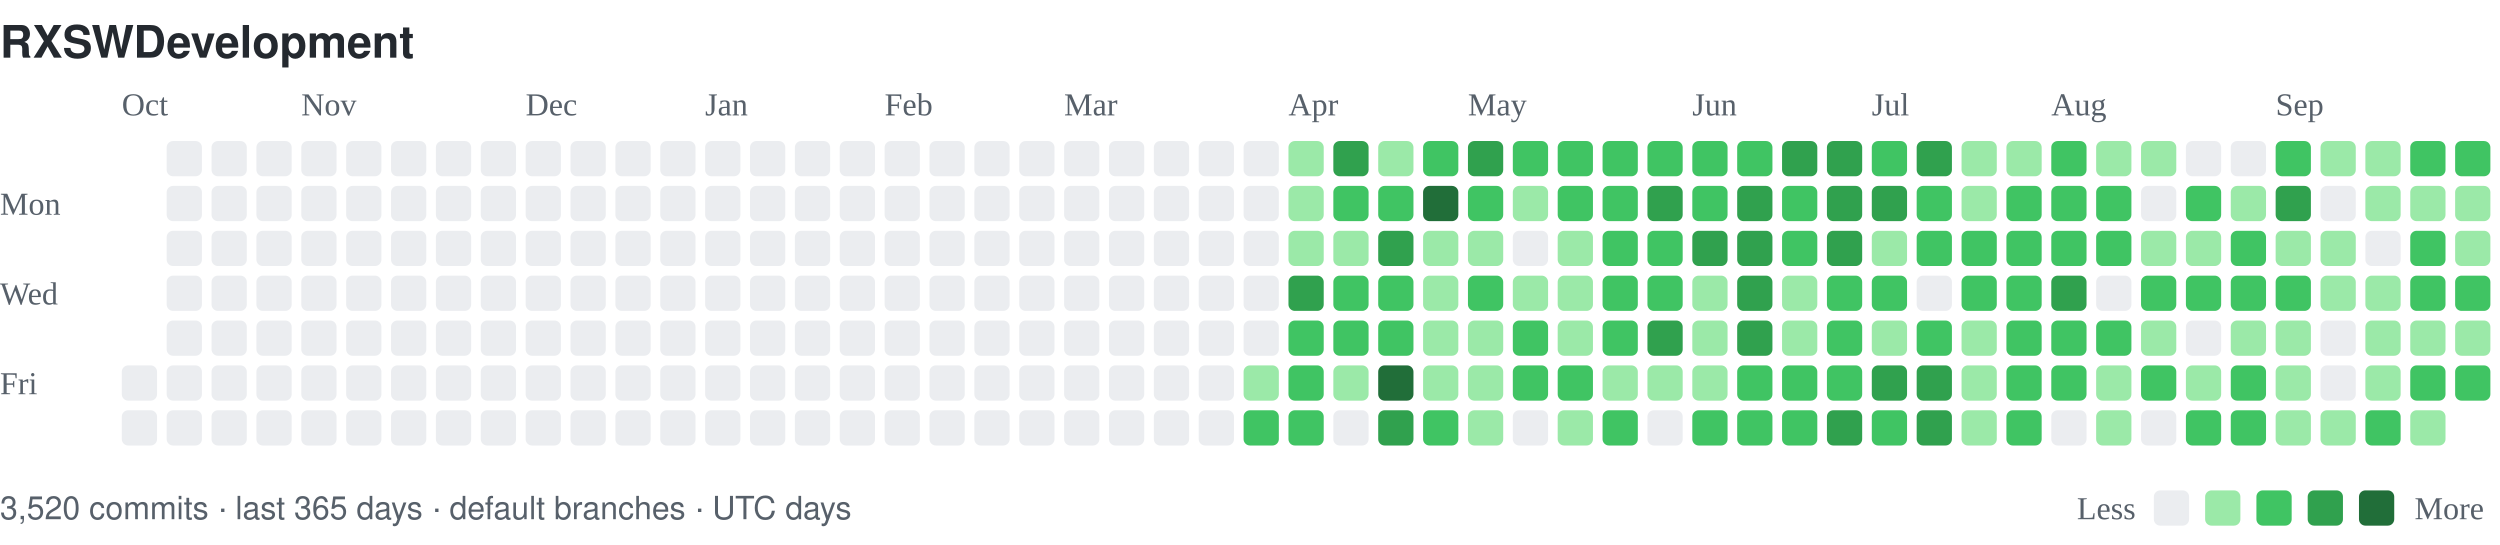
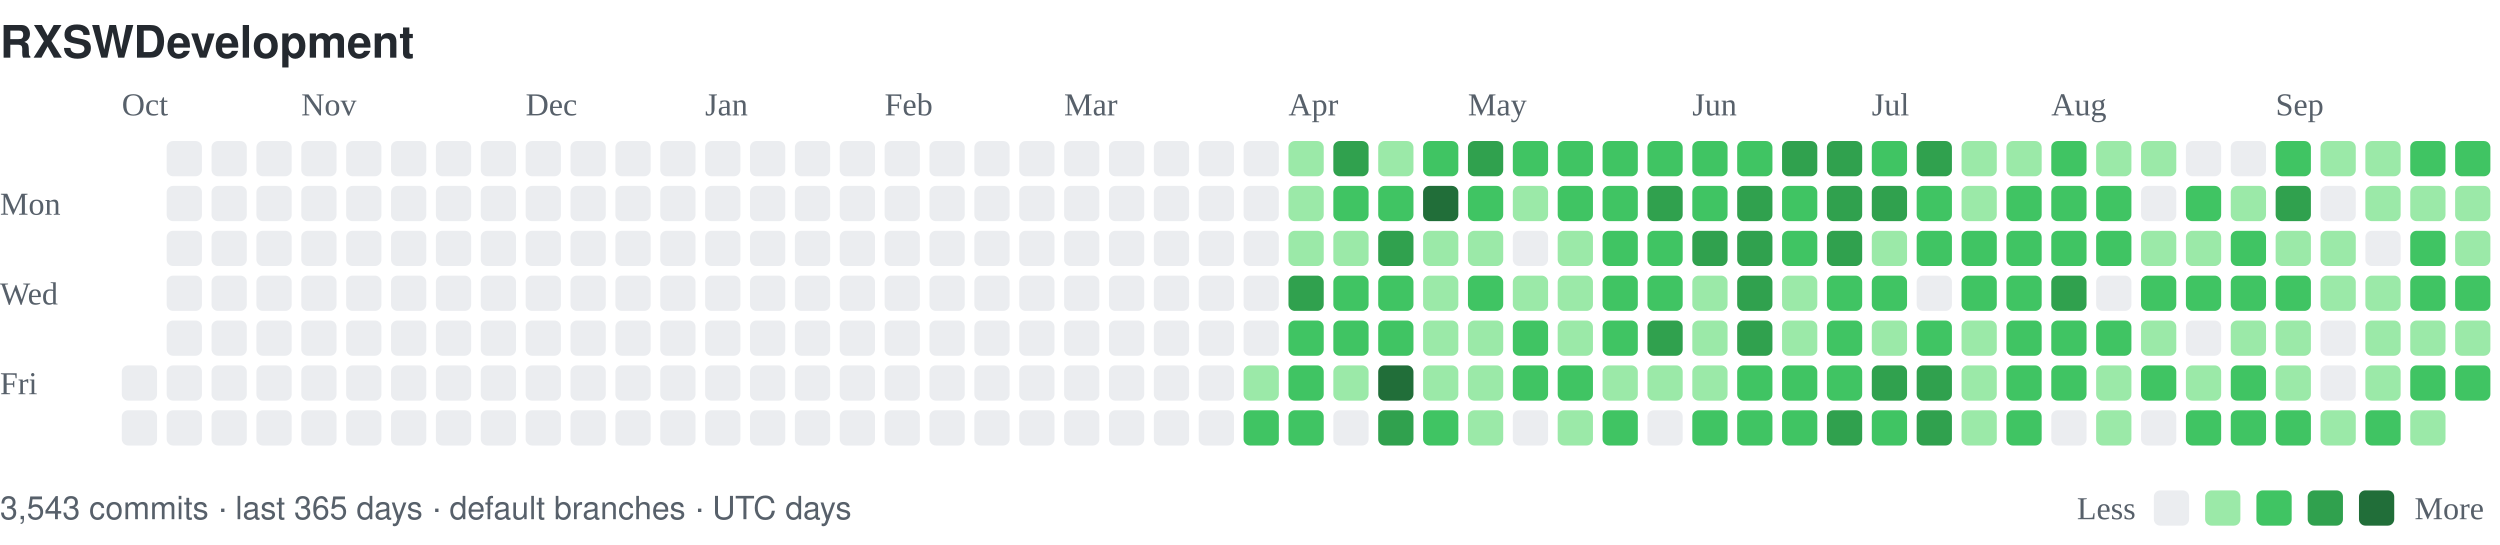
<svg xmlns="http://www.w3.org/2000/svg" width="780" height="170" viewBox="0 0 780 170" role="img">
  <text x="0" y="18" font-size="14" font-weight="600" fill="#24292f" font-family="ui-sans-serif,-apple-system,Segoe UI,Helvetica,Arial,sans-serif">RXSWDevelopment</text>
  <text x="0" y="67" font-size="10" fill="#57606a">Mon</text>
  <text x="0" y="95" font-size="10" fill="#57606a">Wed</text>
  <text x="0" y="123" font-size="10" fill="#57606a">Fri</text>
  <text x="38" y="36" font-size="10" fill="#57606a">Oct</text>
  <rect x="38" y="114" width="11" height="11" rx="2" fill="#ebedf0" />
  <rect x="38" y="128" width="11" height="11" rx="2" fill="#ebedf0" />
  <rect x="52" y="44" width="11" height="11" rx="2" fill="#ebedf0" />
  <rect x="52" y="58" width="11" height="11" rx="2" fill="#ebedf0" />
  <rect x="52" y="72" width="11" height="11" rx="2" fill="#ebedf0" />
  <rect x="52" y="86" width="11" height="11" rx="2" fill="#ebedf0" />
  <rect x="52" y="100" width="11" height="11" rx="2" fill="#ebedf0" />
  <rect x="52" y="114" width="11" height="11" rx="2" fill="#ebedf0" />
  <rect x="52" y="128" width="11" height="11" rx="2" fill="#ebedf0" />
  <rect x="66" y="44" width="11" height="11" rx="2" fill="#ebedf0" />
  <rect x="66" y="58" width="11" height="11" rx="2" fill="#ebedf0" />
  <rect x="66" y="72" width="11" height="11" rx="2" fill="#ebedf0" />
  <rect x="66" y="86" width="11" height="11" rx="2" fill="#ebedf0" />
  <rect x="66" y="100" width="11" height="11" rx="2" fill="#ebedf0" />
  <rect x="66" y="114" width="11" height="11" rx="2" fill="#ebedf0" />
  <rect x="66" y="128" width="11" height="11" rx="2" fill="#ebedf0" />
  <rect x="80" y="44" width="11" height="11" rx="2" fill="#ebedf0" />
  <rect x="80" y="58" width="11" height="11" rx="2" fill="#ebedf0" />
  <rect x="80" y="72" width="11" height="11" rx="2" fill="#ebedf0" />
  <rect x="80" y="86" width="11" height="11" rx="2" fill="#ebedf0" />
  <rect x="80" y="100" width="11" height="11" rx="2" fill="#ebedf0" />
  <rect x="80" y="114" width="11" height="11" rx="2" fill="#ebedf0" />
  <rect x="80" y="128" width="11" height="11" rx="2" fill="#ebedf0" />
  <text x="94" y="36" font-size="10" fill="#57606a">Nov</text>
  <rect x="94" y="44" width="11" height="11" rx="2" fill="#ebedf0" />
  <rect x="94" y="58" width="11" height="11" rx="2" fill="#ebedf0" />
  <rect x="94" y="72" width="11" height="11" rx="2" fill="#ebedf0" />
  <rect x="94" y="86" width="11" height="11" rx="2" fill="#ebedf0" />
  <rect x="94" y="100" width="11" height="11" rx="2" fill="#ebedf0" />
  <rect x="94" y="114" width="11" height="11" rx="2" fill="#ebedf0" />
  <rect x="94" y="128" width="11" height="11" rx="2" fill="#ebedf0" />
  <rect x="108" y="44" width="11" height="11" rx="2" fill="#ebedf0" />
  <rect x="108" y="58" width="11" height="11" rx="2" fill="#ebedf0" />
  <rect x="108" y="72" width="11" height="11" rx="2" fill="#ebedf0" />
  <rect x="108" y="86" width="11" height="11" rx="2" fill="#ebedf0" />
  <rect x="108" y="100" width="11" height="11" rx="2" fill="#ebedf0" />
  <rect x="108" y="114" width="11" height="11" rx="2" fill="#ebedf0" />
  <rect x="108" y="128" width="11" height="11" rx="2" fill="#ebedf0" />
  <rect x="122" y="44" width="11" height="11" rx="2" fill="#ebedf0" />
  <rect x="122" y="58" width="11" height="11" rx="2" fill="#ebedf0" />
  <rect x="122" y="72" width="11" height="11" rx="2" fill="#ebedf0" />
  <rect x="122" y="86" width="11" height="11" rx="2" fill="#ebedf0" />
  <rect x="122" y="100" width="11" height="11" rx="2" fill="#ebedf0" />
  <rect x="122" y="114" width="11" height="11" rx="2" fill="#ebedf0" />
  <rect x="122" y="128" width="11" height="11" rx="2" fill="#ebedf0" />
  <rect x="136" y="44" width="11" height="11" rx="2" fill="#ebedf0" />
  <rect x="136" y="58" width="11" height="11" rx="2" fill="#ebedf0" />
  <rect x="136" y="72" width="11" height="11" rx="2" fill="#ebedf0" />
  <rect x="136" y="86" width="11" height="11" rx="2" fill="#ebedf0" />
  <rect x="136" y="100" width="11" height="11" rx="2" fill="#ebedf0" />
  <rect x="136" y="114" width="11" height="11" rx="2" fill="#ebedf0" />
  <rect x="136" y="128" width="11" height="11" rx="2" fill="#ebedf0" />
  <rect x="150" y="44" width="11" height="11" rx="2" fill="#ebedf0" />
  <rect x="150" y="58" width="11" height="11" rx="2" fill="#ebedf0" />
  <rect x="150" y="72" width="11" height="11" rx="2" fill="#ebedf0" />
  <rect x="150" y="86" width="11" height="11" rx="2" fill="#ebedf0" />
  <rect x="150" y="100" width="11" height="11" rx="2" fill="#ebedf0" />
  <rect x="150" y="114" width="11" height="11" rx="2" fill="#ebedf0" />
  <rect x="150" y="128" width="11" height="11" rx="2" fill="#ebedf0" />
  <text x="164" y="36" font-size="10" fill="#57606a">Dec</text>
  <rect x="164" y="44" width="11" height="11" rx="2" fill="#ebedf0" />
  <rect x="164" y="58" width="11" height="11" rx="2" fill="#ebedf0" />
  <rect x="164" y="72" width="11" height="11" rx="2" fill="#ebedf0" />
  <rect x="164" y="86" width="11" height="11" rx="2" fill="#ebedf0" />
  <rect x="164" y="100" width="11" height="11" rx="2" fill="#ebedf0" />
  <rect x="164" y="114" width="11" height="11" rx="2" fill="#ebedf0" />
  <rect x="164" y="128" width="11" height="11" rx="2" fill="#ebedf0" />
  <rect x="178" y="44" width="11" height="11" rx="2" fill="#ebedf0" />
  <rect x="178" y="58" width="11" height="11" rx="2" fill="#ebedf0" />
  <rect x="178" y="72" width="11" height="11" rx="2" fill="#ebedf0" />
  <rect x="178" y="86" width="11" height="11" rx="2" fill="#ebedf0" />
  <rect x="178" y="100" width="11" height="11" rx="2" fill="#ebedf0" />
  <rect x="178" y="114" width="11" height="11" rx="2" fill="#ebedf0" />
  <rect x="178" y="128" width="11" height="11" rx="2" fill="#ebedf0" />
  <rect x="192" y="44" width="11" height="11" rx="2" fill="#ebedf0" />
  <rect x="192" y="58" width="11" height="11" rx="2" fill="#ebedf0" />
  <rect x="192" y="72" width="11" height="11" rx="2" fill="#ebedf0" />
  <rect x="192" y="86" width="11" height="11" rx="2" fill="#ebedf0" />
  <rect x="192" y="100" width="11" height="11" rx="2" fill="#ebedf0" />
  <rect x="192" y="114" width="11" height="11" rx="2" fill="#ebedf0" />
  <rect x="192" y="128" width="11" height="11" rx="2" fill="#ebedf0" />
  <rect x="206" y="44" width="11" height="11" rx="2" fill="#ebedf0" />
  <rect x="206" y="58" width="11" height="11" rx="2" fill="#ebedf0" />
  <rect x="206" y="72" width="11" height="11" rx="2" fill="#ebedf0" />
  <rect x="206" y="86" width="11" height="11" rx="2" fill="#ebedf0" />
  <rect x="206" y="100" width="11" height="11" rx="2" fill="#ebedf0" />
  <rect x="206" y="114" width="11" height="11" rx="2" fill="#ebedf0" />
  <rect x="206" y="128" width="11" height="11" rx="2" fill="#ebedf0" />
  <text x="220" y="36" font-size="10" fill="#57606a">Jan</text>
  <rect x="220" y="44" width="11" height="11" rx="2" fill="#ebedf0" />
  <rect x="220" y="58" width="11" height="11" rx="2" fill="#ebedf0" />
  <rect x="220" y="72" width="11" height="11" rx="2" fill="#ebedf0" />
  <rect x="220" y="86" width="11" height="11" rx="2" fill="#ebedf0" />
  <rect x="220" y="100" width="11" height="11" rx="2" fill="#ebedf0" />
  <rect x="220" y="114" width="11" height="11" rx="2" fill="#ebedf0" />
  <rect x="220" y="128" width="11" height="11" rx="2" fill="#ebedf0" />
  <rect x="234" y="44" width="11" height="11" rx="2" fill="#ebedf0" />
  <rect x="234" y="58" width="11" height="11" rx="2" fill="#ebedf0" />
  <rect x="234" y="72" width="11" height="11" rx="2" fill="#ebedf0" />
  <rect x="234" y="86" width="11" height="11" rx="2" fill="#ebedf0" />
  <rect x="234" y="100" width="11" height="11" rx="2" fill="#ebedf0" />
  <rect x="234" y="114" width="11" height="11" rx="2" fill="#ebedf0" />
  <rect x="234" y="128" width="11" height="11" rx="2" fill="#ebedf0" />
  <rect x="248" y="44" width="11" height="11" rx="2" fill="#ebedf0" />
  <rect x="248" y="58" width="11" height="11" rx="2" fill="#ebedf0" />
  <rect x="248" y="72" width="11" height="11" rx="2" fill="#ebedf0" />
  <rect x="248" y="86" width="11" height="11" rx="2" fill="#ebedf0" />
  <rect x="248" y="100" width="11" height="11" rx="2" fill="#ebedf0" />
  <rect x="248" y="114" width="11" height="11" rx="2" fill="#ebedf0" />
  <rect x="248" y="128" width="11" height="11" rx="2" fill="#ebedf0" />
  <rect x="262" y="44" width="11" height="11" rx="2" fill="#ebedf0" />
  <rect x="262" y="58" width="11" height="11" rx="2" fill="#ebedf0" />
  <rect x="262" y="72" width="11" height="11" rx="2" fill="#ebedf0" />
  <rect x="262" y="86" width="11" height="11" rx="2" fill="#ebedf0" />
  <rect x="262" y="100" width="11" height="11" rx="2" fill="#ebedf0" />
  <rect x="262" y="114" width="11" height="11" rx="2" fill="#ebedf0" />
  <rect x="262" y="128" width="11" height="11" rx="2" fill="#ebedf0" />
  <text x="276" y="36" font-size="10" fill="#57606a">Feb</text>
  <rect x="276" y="44" width="11" height="11" rx="2" fill="#ebedf0" />
  <rect x="276" y="58" width="11" height="11" rx="2" fill="#ebedf0" />
  <rect x="276" y="72" width="11" height="11" rx="2" fill="#ebedf0" />
  <rect x="276" y="86" width="11" height="11" rx="2" fill="#ebedf0" />
  <rect x="276" y="100" width="11" height="11" rx="2" fill="#ebedf0" />
  <rect x="276" y="114" width="11" height="11" rx="2" fill="#ebedf0" />
  <rect x="276" y="128" width="11" height="11" rx="2" fill="#ebedf0" />
  <rect x="290" y="44" width="11" height="11" rx="2" fill="#ebedf0" />
  <rect x="290" y="58" width="11" height="11" rx="2" fill="#ebedf0" />
  <rect x="290" y="72" width="11" height="11" rx="2" fill="#ebedf0" />
  <rect x="290" y="86" width="11" height="11" rx="2" fill="#ebedf0" />
  <rect x="290" y="100" width="11" height="11" rx="2" fill="#ebedf0" />
  <rect x="290" y="114" width="11" height="11" rx="2" fill="#ebedf0" />
  <rect x="290" y="128" width="11" height="11" rx="2" fill="#ebedf0" />
  <rect x="304" y="44" width="11" height="11" rx="2" fill="#ebedf0" />
  <rect x="304" y="58" width="11" height="11" rx="2" fill="#ebedf0" />
  <rect x="304" y="72" width="11" height="11" rx="2" fill="#ebedf0" />
  <rect x="304" y="86" width="11" height="11" rx="2" fill="#ebedf0" />
  <rect x="304" y="100" width="11" height="11" rx="2" fill="#ebedf0" />
  <rect x="304" y="114" width="11" height="11" rx="2" fill="#ebedf0" />
  <rect x="304" y="128" width="11" height="11" rx="2" fill="#ebedf0" />
  <rect x="318" y="44" width="11" height="11" rx="2" fill="#ebedf0" />
  <rect x="318" y="58" width="11" height="11" rx="2" fill="#ebedf0" />
  <rect x="318" y="72" width="11" height="11" rx="2" fill="#ebedf0" />
  <rect x="318" y="86" width="11" height="11" rx="2" fill="#ebedf0" />
  <rect x="318" y="100" width="11" height="11" rx="2" fill="#ebedf0" />
  <rect x="318" y="114" width="11" height="11" rx="2" fill="#ebedf0" />
  <rect x="318" y="128" width="11" height="11" rx="2" fill="#ebedf0" />
  <text x="332" y="36" font-size="10" fill="#57606a">Mar</text>
  <rect x="332" y="44" width="11" height="11" rx="2" fill="#ebedf0" />
  <rect x="332" y="58" width="11" height="11" rx="2" fill="#ebedf0" />
  <rect x="332" y="72" width="11" height="11" rx="2" fill="#ebedf0" />
  <rect x="332" y="86" width="11" height="11" rx="2" fill="#ebedf0" />
  <rect x="332" y="100" width="11" height="11" rx="2" fill="#ebedf0" />
  <rect x="332" y="114" width="11" height="11" rx="2" fill="#ebedf0" />
  <rect x="332" y="128" width="11" height="11" rx="2" fill="#ebedf0" />
  <rect x="346" y="44" width="11" height="11" rx="2" fill="#ebedf0" />
  <rect x="346" y="58" width="11" height="11" rx="2" fill="#ebedf0" />
  <rect x="346" y="72" width="11" height="11" rx="2" fill="#ebedf0" />
  <rect x="346" y="86" width="11" height="11" rx="2" fill="#ebedf0" />
  <rect x="346" y="100" width="11" height="11" rx="2" fill="#ebedf0" />
  <rect x="346" y="114" width="11" height="11" rx="2" fill="#ebedf0" />
  <rect x="346" y="128" width="11" height="11" rx="2" fill="#ebedf0" />
  <rect x="360" y="44" width="11" height="11" rx="2" fill="#ebedf0" />
  <rect x="360" y="58" width="11" height="11" rx="2" fill="#ebedf0" />
  <rect x="360" y="72" width="11" height="11" rx="2" fill="#ebedf0" />
  <rect x="360" y="86" width="11" height="11" rx="2" fill="#ebedf0" />
  <rect x="360" y="100" width="11" height="11" rx="2" fill="#ebedf0" />
  <rect x="360" y="114" width="11" height="11" rx="2" fill="#ebedf0" />
  <rect x="360" y="128" width="11" height="11" rx="2" fill="#ebedf0" />
  <rect x="374" y="44" width="11" height="11" rx="2" fill="#ebedf0" />
  <rect x="374" y="58" width="11" height="11" rx="2" fill="#ebedf0" />
  <rect x="374" y="72" width="11" height="11" rx="2" fill="#ebedf0" />
  <rect x="374" y="86" width="11" height="11" rx="2" fill="#ebedf0" />
  <rect x="374" y="100" width="11" height="11" rx="2" fill="#ebedf0" />
  <rect x="374" y="114" width="11" height="11" rx="2" fill="#ebedf0" />
  <rect x="374" y="128" width="11" height="11" rx="2" fill="#ebedf0" />
  <rect x="388" y="44" width="11" height="11" rx="2" fill="#ebedf0" />
  <rect x="388" y="58" width="11" height="11" rx="2" fill="#ebedf0" />
  <rect x="388" y="72" width="11" height="11" rx="2" fill="#ebedf0" />
  <rect x="388" y="86" width="11" height="11" rx="2" fill="#ebedf0" />
  <rect x="388" y="100" width="11" height="11" rx="2" fill="#ebedf0" />
  <rect x="388" y="114" width="11" height="11" rx="2" fill="#9be9a8" />
  <rect x="388" y="128" width="11" height="11" rx="2" fill="#40c463" />
  <text x="402" y="36" font-size="10" fill="#57606a">Apr</text>
  <rect x="402" y="44" width="11" height="11" rx="2" fill="#9be9a8" />
  <rect x="402" y="58" width="11" height="11" rx="2" fill="#9be9a8" />
  <rect x="402" y="72" width="11" height="11" rx="2" fill="#9be9a8" />
  <rect x="402" y="86" width="11" height="11" rx="2" fill="#30a14e" />
  <rect x="402" y="100" width="11" height="11" rx="2" fill="#40c463" />
  <rect x="402" y="114" width="11" height="11" rx="2" fill="#40c463" />
  <rect x="402" y="128" width="11" height="11" rx="2" fill="#40c463" />
  <rect x="416" y="44" width="11" height="11" rx="2" fill="#30a14e" />
  <rect x="416" y="58" width="11" height="11" rx="2" fill="#40c463" />
  <rect x="416" y="72" width="11" height="11" rx="2" fill="#9be9a8" />
  <rect x="416" y="86" width="11" height="11" rx="2" fill="#40c463" />
  <rect x="416" y="100" width="11" height="11" rx="2" fill="#40c463" />
  <rect x="416" y="114" width="11" height="11" rx="2" fill="#9be9a8" />
  <rect x="416" y="128" width="11" height="11" rx="2" fill="#ebedf0" />
  <rect x="430" y="44" width="11" height="11" rx="2" fill="#9be9a8" />
  <rect x="430" y="58" width="11" height="11" rx="2" fill="#40c463" />
  <rect x="430" y="72" width="11" height="11" rx="2" fill="#30a14e" />
  <rect x="430" y="86" width="11" height="11" rx="2" fill="#40c463" />
  <rect x="430" y="100" width="11" height="11" rx="2" fill="#40c463" />
  <rect x="430" y="114" width="11" height="11" rx="2" fill="#216e39" />
  <rect x="430" y="128" width="11" height="11" rx="2" fill="#30a14e" />
  <rect x="444" y="44" width="11" height="11" rx="2" fill="#40c463" />
  <rect x="444" y="58" width="11" height="11" rx="2" fill="#216e39" />
  <rect x="444" y="72" width="11" height="11" rx="2" fill="#9be9a8" />
  <rect x="444" y="86" width="11" height="11" rx="2" fill="#9be9a8" />
  <rect x="444" y="100" width="11" height="11" rx="2" fill="#9be9a8" />
  <rect x="444" y="114" width="11" height="11" rx="2" fill="#9be9a8" />
  <rect x="444" y="128" width="11" height="11" rx="2" fill="#40c463" />
  <text x="458" y="36" font-size="10" fill="#57606a">May</text>
  <rect x="458" y="44" width="11" height="11" rx="2" fill="#30a14e" />
  <rect x="458" y="58" width="11" height="11" rx="2" fill="#40c463" />
  <rect x="458" y="72" width="11" height="11" rx="2" fill="#9be9a8" />
  <rect x="458" y="86" width="11" height="11" rx="2" fill="#40c463" />
  <rect x="458" y="100" width="11" height="11" rx="2" fill="#9be9a8" />
  <rect x="458" y="114" width="11" height="11" rx="2" fill="#9be9a8" />
  <rect x="458" y="128" width="11" height="11" rx="2" fill="#9be9a8" />
  <rect x="472" y="44" width="11" height="11" rx="2" fill="#40c463" />
  <rect x="472" y="58" width="11" height="11" rx="2" fill="#9be9a8" />
  <rect x="472" y="72" width="11" height="11" rx="2" fill="#ebedf0" />
  <rect x="472" y="86" width="11" height="11" rx="2" fill="#9be9a8" />
  <rect x="472" y="100" width="11" height="11" rx="2" fill="#40c463" />
  <rect x="472" y="114" width="11" height="11" rx="2" fill="#40c463" />
  <rect x="472" y="128" width="11" height="11" rx="2" fill="#ebedf0" />
  <rect x="486" y="44" width="11" height="11" rx="2" fill="#40c463" />
  <rect x="486" y="58" width="11" height="11" rx="2" fill="#40c463" />
  <rect x="486" y="72" width="11" height="11" rx="2" fill="#9be9a8" />
  <rect x="486" y="86" width="11" height="11" rx="2" fill="#9be9a8" />
  <rect x="486" y="100" width="11" height="11" rx="2" fill="#9be9a8" />
  <rect x="486" y="114" width="11" height="11" rx="2" fill="#40c463" />
  <rect x="486" y="128" width="11" height="11" rx="2" fill="#9be9a8" />
  <rect x="500" y="44" width="11" height="11" rx="2" fill="#40c463" />
  <rect x="500" y="58" width="11" height="11" rx="2" fill="#40c463" />
  <rect x="500" y="72" width="11" height="11" rx="2" fill="#40c463" />
  <rect x="500" y="86" width="11" height="11" rx="2" fill="#40c463" />
  <rect x="500" y="100" width="11" height="11" rx="2" fill="#40c463" />
  <rect x="500" y="114" width="11" height="11" rx="2" fill="#9be9a8" />
  <rect x="500" y="128" width="11" height="11" rx="2" fill="#40c463" />
  <rect x="514" y="44" width="11" height="11" rx="2" fill="#40c463" />
  <rect x="514" y="58" width="11" height="11" rx="2" fill="#30a14e" />
  <rect x="514" y="72" width="11" height="11" rx="2" fill="#40c463" />
  <rect x="514" y="86" width="11" height="11" rx="2" fill="#40c463" />
  <rect x="514" y="100" width="11" height="11" rx="2" fill="#30a14e" />
  <rect x="514" y="114" width="11" height="11" rx="2" fill="#9be9a8" />
  <rect x="514" y="128" width="11" height="11" rx="2" fill="#ebedf0" />
  <text x="528" y="36" font-size="10" fill="#57606a">Jun</text>
  <rect x="528" y="44" width="11" height="11" rx="2" fill="#40c463" />
  <rect x="528" y="58" width="11" height="11" rx="2" fill="#40c463" />
  <rect x="528" y="72" width="11" height="11" rx="2" fill="#30a14e" />
  <rect x="528" y="86" width="11" height="11" rx="2" fill="#9be9a8" />
  <rect x="528" y="100" width="11" height="11" rx="2" fill="#9be9a8" />
  <rect x="528" y="114" width="11" height="11" rx="2" fill="#9be9a8" />
  <rect x="528" y="128" width="11" height="11" rx="2" fill="#40c463" />
  <rect x="542" y="44" width="11" height="11" rx="2" fill="#40c463" />
  <rect x="542" y="58" width="11" height="11" rx="2" fill="#30a14e" />
  <rect x="542" y="72" width="11" height="11" rx="2" fill="#30a14e" />
  <rect x="542" y="86" width="11" height="11" rx="2" fill="#30a14e" />
  <rect x="542" y="100" width="11" height="11" rx="2" fill="#30a14e" />
  <rect x="542" y="114" width="11" height="11" rx="2" fill="#40c463" />
  <rect x="542" y="128" width="11" height="11" rx="2" fill="#40c463" />
  <rect x="556" y="44" width="11" height="11" rx="2" fill="#30a14e" />
  <rect x="556" y="58" width="11" height="11" rx="2" fill="#40c463" />
  <rect x="556" y="72" width="11" height="11" rx="2" fill="#40c463" />
  <rect x="556" y="86" width="11" height="11" rx="2" fill="#9be9a8" />
  <rect x="556" y="100" width="11" height="11" rx="2" fill="#9be9a8" />
  <rect x="556" y="114" width="11" height="11" rx="2" fill="#40c463" />
  <rect x="556" y="128" width="11" height="11" rx="2" fill="#40c463" />
  <rect x="570" y="44" width="11" height="11" rx="2" fill="#30a14e" />
  <rect x="570" y="58" width="11" height="11" rx="2" fill="#30a14e" />
  <rect x="570" y="72" width="11" height="11" rx="2" fill="#30a14e" />
  <rect x="570" y="86" width="11" height="11" rx="2" fill="#40c463" />
  <rect x="570" y="100" width="11" height="11" rx="2" fill="#40c463" />
  <rect x="570" y="114" width="11" height="11" rx="2" fill="#40c463" />
  <rect x="570" y="128" width="11" height="11" rx="2" fill="#30a14e" />
  <text x="584" y="36" font-size="10" fill="#57606a">Jul</text>
  <rect x="584" y="44" width="11" height="11" rx="2" fill="#40c463" />
  <rect x="584" y="58" width="11" height="11" rx="2" fill="#30a14e" />
  <rect x="584" y="72" width="11" height="11" rx="2" fill="#9be9a8" />
  <rect x="584" y="86" width="11" height="11" rx="2" fill="#40c463" />
  <rect x="584" y="100" width="11" height="11" rx="2" fill="#9be9a8" />
  <rect x="584" y="114" width="11" height="11" rx="2" fill="#30a14e" />
  <rect x="584" y="128" width="11" height="11" rx="2" fill="#40c463" />
  <rect x="598" y="44" width="11" height="11" rx="2" fill="#30a14e" />
  <rect x="598" y="58" width="11" height="11" rx="2" fill="#40c463" />
  <rect x="598" y="72" width="11" height="11" rx="2" fill="#40c463" />
  <rect x="598" y="86" width="11" height="11" rx="2" fill="#ebedf0" />
  <rect x="598" y="100" width="11" height="11" rx="2" fill="#40c463" />
  <rect x="598" y="114" width="11" height="11" rx="2" fill="#30a14e" />
  <rect x="598" y="128" width="11" height="11" rx="2" fill="#30a14e" />
  <rect x="612" y="44" width="11" height="11" rx="2" fill="#9be9a8" />
  <rect x="612" y="58" width="11" height="11" rx="2" fill="#9be9a8" />
  <rect x="612" y="72" width="11" height="11" rx="2" fill="#40c463" />
  <rect x="612" y="86" width="11" height="11" rx="2" fill="#40c463" />
  <rect x="612" y="100" width="11" height="11" rx="2" fill="#9be9a8" />
  <rect x="612" y="114" width="11" height="11" rx="2" fill="#9be9a8" />
  <rect x="612" y="128" width="11" height="11" rx="2" fill="#9be9a8" />
  <rect x="626" y="44" width="11" height="11" rx="2" fill="#9be9a8" />
  <rect x="626" y="58" width="11" height="11" rx="2" fill="#40c463" />
  <rect x="626" y="72" width="11" height="11" rx="2" fill="#40c463" />
  <rect x="626" y="86" width="11" height="11" rx="2" fill="#40c463" />
  <rect x="626" y="100" width="11" height="11" rx="2" fill="#40c463" />
  <rect x="626" y="114" width="11" height="11" rx="2" fill="#40c463" />
  <rect x="626" y="128" width="11" height="11" rx="2" fill="#40c463" />
  <text x="640" y="36" font-size="10" fill="#57606a">Aug</text>
  <rect x="640" y="44" width="11" height="11" rx="2" fill="#40c463" />
  <rect x="640" y="58" width="11" height="11" rx="2" fill="#40c463" />
  <rect x="640" y="72" width="11" height="11" rx="2" fill="#40c463" />
  <rect x="640" y="86" width="11" height="11" rx="2" fill="#30a14e" />
  <rect x="640" y="100" width="11" height="11" rx="2" fill="#40c463" />
  <rect x="640" y="114" width="11" height="11" rx="2" fill="#40c463" />
  <rect x="640" y="128" width="11" height="11" rx="2" fill="#ebedf0" />
  <rect x="654" y="44" width="11" height="11" rx="2" fill="#9be9a8" />
  <rect x="654" y="58" width="11" height="11" rx="2" fill="#40c463" />
  <rect x="654" y="72" width="11" height="11" rx="2" fill="#40c463" />
  <rect x="654" y="86" width="11" height="11" rx="2" fill="#ebedf0" />
  <rect x="654" y="100" width="11" height="11" rx="2" fill="#40c463" />
  <rect x="654" y="114" width="11" height="11" rx="2" fill="#9be9a8" />
  <rect x="654" y="128" width="11" height="11" rx="2" fill="#9be9a8" />
  <rect x="668" y="44" width="11" height="11" rx="2" fill="#9be9a8" />
  <rect x="668" y="58" width="11" height="11" rx="2" fill="#ebedf0" />
  <rect x="668" y="72" width="11" height="11" rx="2" fill="#9be9a8" />
  <rect x="668" y="86" width="11" height="11" rx="2" fill="#40c463" />
  <rect x="668" y="100" width="11" height="11" rx="2" fill="#9be9a8" />
  <rect x="668" y="114" width="11" height="11" rx="2" fill="#40c463" />
  <rect x="668" y="128" width="11" height="11" rx="2" fill="#ebedf0" />
  <rect x="682" y="44" width="11" height="11" rx="2" fill="#ebedf0" />
  <rect x="682" y="58" width="11" height="11" rx="2" fill="#40c463" />
  <rect x="682" y="72" width="11" height="11" rx="2" fill="#9be9a8" />
  <rect x="682" y="86" width="11" height="11" rx="2" fill="#40c463" />
  <rect x="682" y="100" width="11" height="11" rx="2" fill="#ebedf0" />
  <rect x="682" y="114" width="11" height="11" rx="2" fill="#9be9a8" />
  <rect x="682" y="128" width="11" height="11" rx="2" fill="#40c463" />
  <rect x="696" y="44" width="11" height="11" rx="2" fill="#ebedf0" />
  <rect x="696" y="58" width="11" height="11" rx="2" fill="#9be9a8" />
  <rect x="696" y="72" width="11" height="11" rx="2" fill="#40c463" />
  <rect x="696" y="86" width="11" height="11" rx="2" fill="#40c463" />
  <rect x="696" y="100" width="11" height="11" rx="2" fill="#9be9a8" />
  <rect x="696" y="114" width="11" height="11" rx="2" fill="#40c463" />
  <rect x="696" y="128" width="11" height="11" rx="2" fill="#40c463" />
  <text x="710" y="36" font-size="10" fill="#57606a">Sep</text>
  <rect x="710" y="44" width="11" height="11" rx="2" fill="#40c463" />
  <rect x="710" y="58" width="11" height="11" rx="2" fill="#30a14e" />
  <rect x="710" y="72" width="11" height="11" rx="2" fill="#9be9a8" />
  <rect x="710" y="86" width="11" height="11" rx="2" fill="#40c463" />
  <rect x="710" y="100" width="11" height="11" rx="2" fill="#9be9a8" />
  <rect x="710" y="114" width="11" height="11" rx="2" fill="#9be9a8" />
-   <rect x="710" y="128" width="11" height="11" rx="2" fill="#9be9a8" />
+   <rect x="710" y="128" width="11" height="11" rx="2" fill="#40c463" />
  <rect x="724" y="44" width="11" height="11" rx="2" fill="#9be9a8" />
  <rect x="724" y="58" width="11" height="11" rx="2" fill="#ebedf0" />
  <rect x="724" y="72" width="11" height="11" rx="2" fill="#9be9a8" />
  <rect x="724" y="86" width="11" height="11" rx="2" fill="#9be9a8" />
  <rect x="724" y="100" width="11" height="11" rx="2" fill="#ebedf0" />
  <rect x="724" y="114" width="11" height="11" rx="2" fill="#ebedf0" />
  <rect x="724" y="128" width="11" height="11" rx="2" fill="#9be9a8" />
  <rect x="738" y="44" width="11" height="11" rx="2" fill="#9be9a8" />
  <rect x="738" y="58" width="11" height="11" rx="2" fill="#9be9a8" />
  <rect x="738" y="72" width="11" height="11" rx="2" fill="#ebedf0" />
  <rect x="738" y="86" width="11" height="11" rx="2" fill="#9be9a8" />
  <rect x="738" y="100" width="11" height="11" rx="2" fill="#9be9a8" />
  <rect x="738" y="114" width="11" height="11" rx="2" fill="#9be9a8" />
  <rect x="738" y="128" width="11" height="11" rx="2" fill="#40c463" />
  <rect x="752" y="44" width="11" height="11" rx="2" fill="#40c463" />
  <rect x="752" y="58" width="11" height="11" rx="2" fill="#9be9a8" />
  <rect x="752" y="72" width="11" height="11" rx="2" fill="#40c463" />
  <rect x="752" y="86" width="11" height="11" rx="2" fill="#40c463" />
  <rect x="752" y="100" width="11" height="11" rx="2" fill="#9be9a8" />
  <rect x="752" y="114" width="11" height="11" rx="2" fill="#40c463" />
  <rect x="752" y="128" width="11" height="11" rx="2" fill="#9be9a8" />
  <rect x="766" y="44" width="11" height="11" rx="2" fill="#40c463" />
  <rect x="766" y="58" width="11" height="11" rx="2" fill="#9be9a8" />
  <rect x="766" y="72" width="11" height="11" rx="2" fill="#9be9a8" />
  <rect x="766" y="86" width="11" height="11" rx="2" fill="#40c463" />
  <rect x="766" y="100" width="11" height="11" rx="2" fill="#9be9a8" />
  <rect x="766" y="114" width="11" height="11" rx="2" fill="#40c463" />
  <text x="648" y="162" font-size="10" fill="#57606a">Less</text>
  <rect x="672" y="153" width="11" height="11" rx="2" fill="#ebedf0" />
  <rect x="688" y="153" width="11" height="11" rx="2" fill="#9be9a8" />
  <rect x="704" y="153" width="11" height="11" rx="2" fill="#40c463" />
  <rect x="720" y="153" width="11" height="11" rx="2" fill="#30a14e" />
  <rect x="736" y="153" width="11" height="11" rx="2" fill="#216e39" />
  <text x="775" y="162" font-size="10" fill="#57606a" text-anchor="end">More</text>
-   <text x="0" y="162" font-size="10" fill="#57606a" font-family="ui-sans-serif,-apple-system,Segoe UI,Helvetica,Arial,sans-serif">3,520 commits · last 365 days · default branches · UTC days</text>
+   <text x="0" y="162" font-size="10" fill="#57606a" font-family="ui-sans-serif,-apple-system,Segoe UI,Helvetica,Arial,sans-serif">3,543 commits · last 365 days · default branches · UTC days</text>
</svg>
